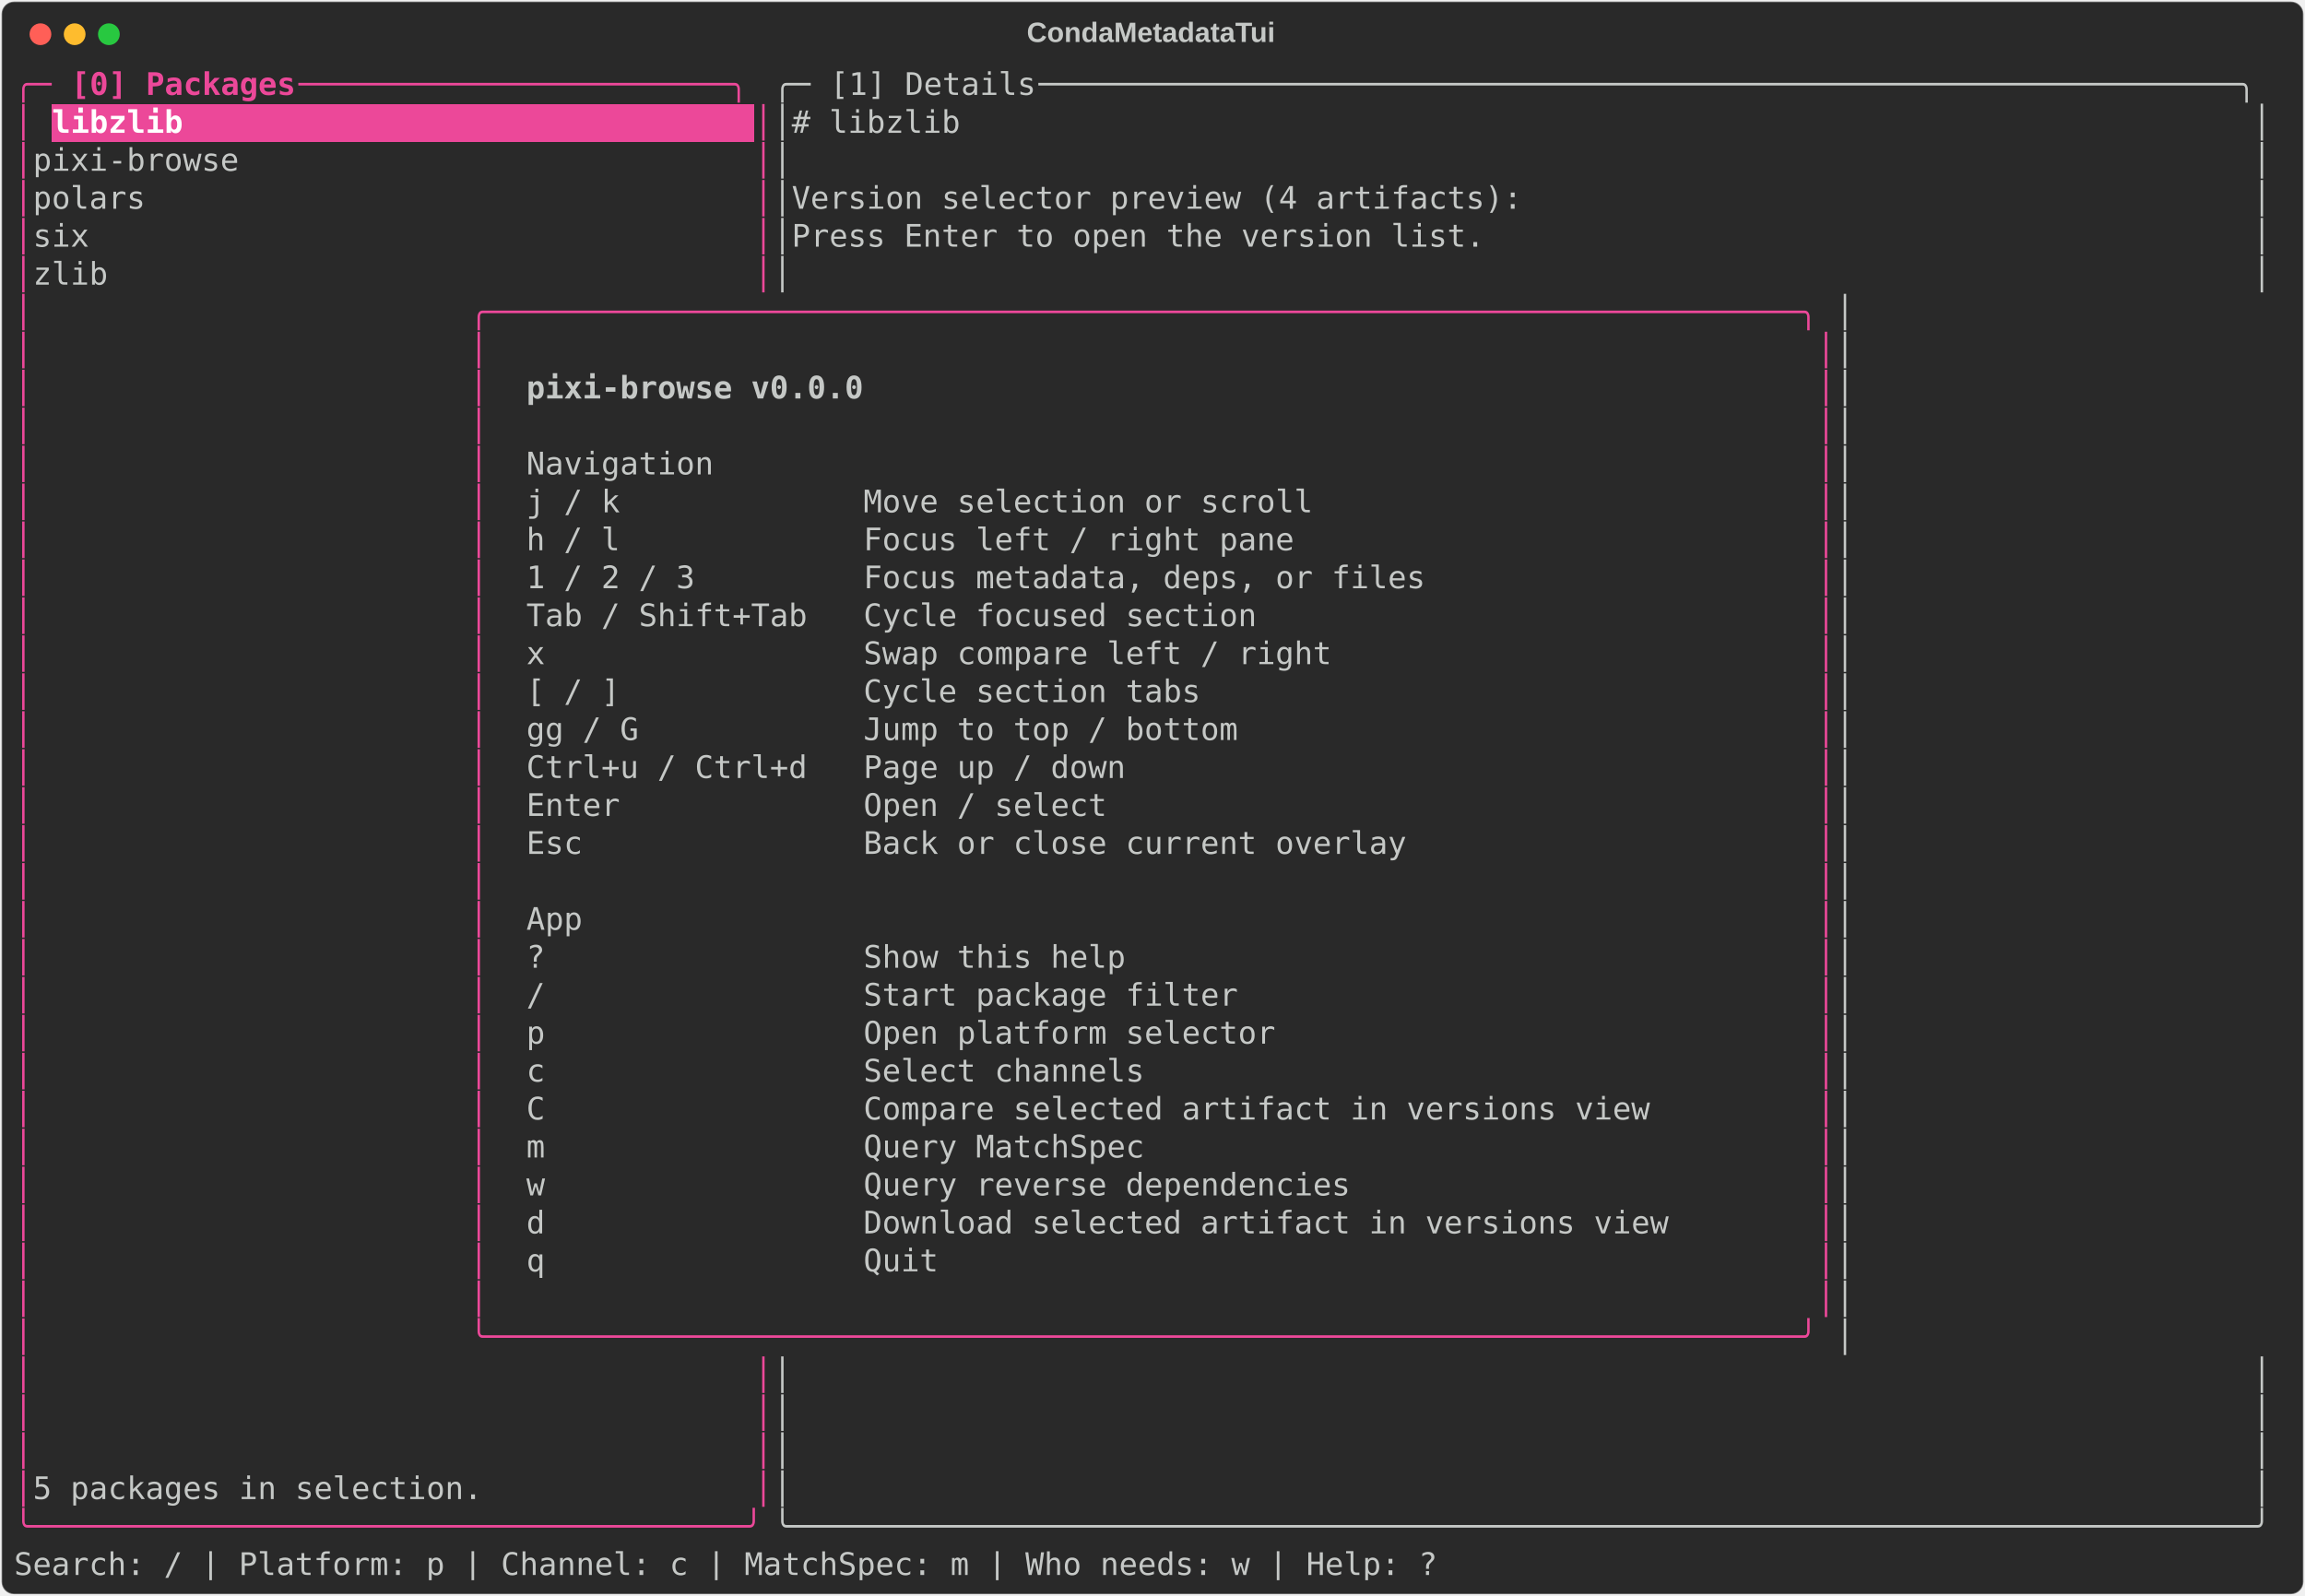
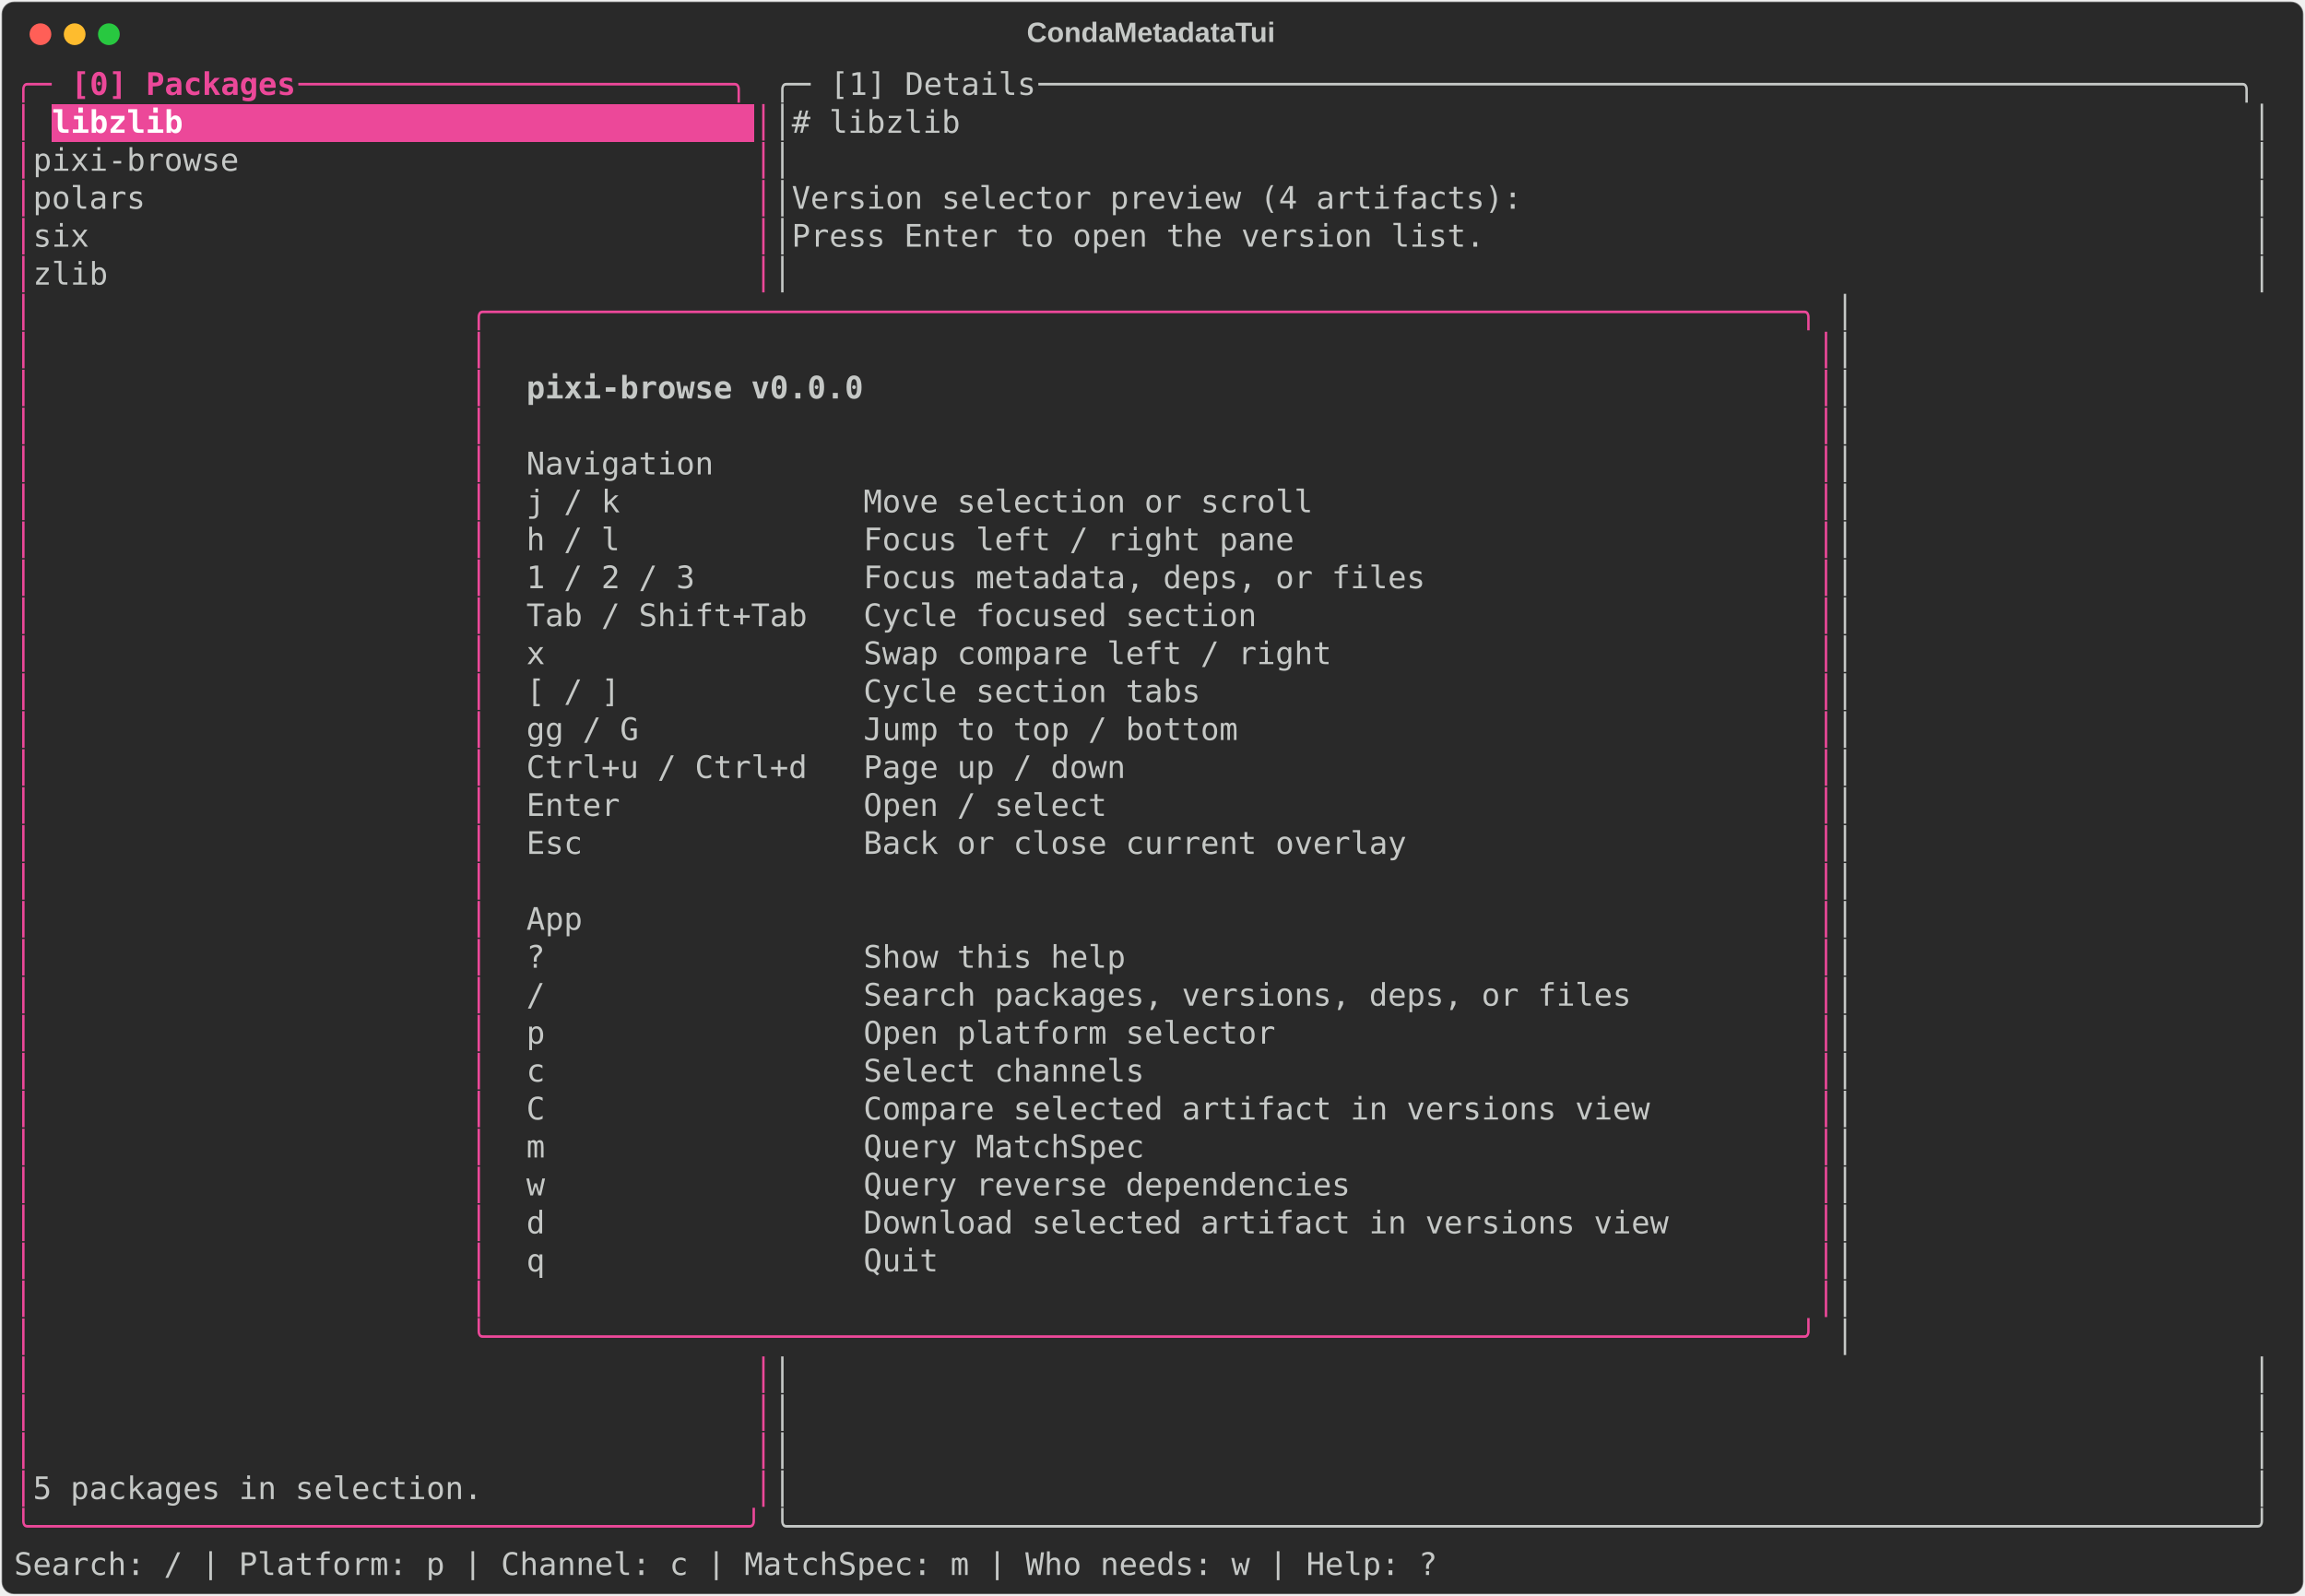
<svg xmlns="http://www.w3.org/2000/svg" class="rich-terminal" viewBox="0 0 1482 1026.0">
  <style>

    @font-face {
        font-family: "Fira Code";
        src: local("FiraCode-Regular"),
                url("https://cdnjs.cloudflare.com/ajax/libs/firacode/6.2.0/woff2/FiraCode-Regular.woff2") format("woff2"),
                url("https://cdnjs.cloudflare.com/ajax/libs/firacode/6.2.0/woff/FiraCode-Regular.woff") format("woff");
        font-style: normal;
        font-weight: 400;
    }
    @font-face {
        font-family: "Fira Code";
        src: local("FiraCode-Bold"),
                url("https://cdnjs.cloudflare.com/ajax/libs/firacode/6.2.0/woff2/FiraCode-Bold.woff2") format("woff2"),
                url("https://cdnjs.cloudflare.com/ajax/libs/firacode/6.2.0/woff/FiraCode-Bold.woff") format("woff");
        font-style: bold;
        font-weight: 700;
    }

    .terminal-matrix {
        font-family: Fira Code, monospace;
        font-size: 20px;
        line-height: 24.4px;
        font-variant-east-asian: full-width;
    }

    .terminal-title {
        font-size: 18px;
        font-weight: bold;
        font-family: arial;
    }

    .terminal-r1 { fill: #ec4899 }
.terminal-r2 { fill: #ec4899;font-weight: bold }
.terminal-r3 { fill: #c5c8c6 }
.terminal-r4 { fill: #ffffff;font-weight: bold }
.terminal-r5 { fill: #c5c8c6;font-weight: bold }
    </style>
  <defs>
    <clipPath id="terminal-clip-terminal">
      <rect x="0" y="0" width="1463.0" height="975.0" />
    </clipPath>
    <clipPath id="terminal-line-0">
      <rect x="0" y="1.5" width="1464" height="24.65" />
    </clipPath>
    <clipPath id="terminal-line-1">
      <rect x="0" y="25.9" width="1464" height="24.65" />
    </clipPath>
    <clipPath id="terminal-line-2">
      <rect x="0" y="50.3" width="1464" height="24.65" />
    </clipPath>
    <clipPath id="terminal-line-3">
      <rect x="0" y="74.7" width="1464" height="24.65" />
    </clipPath>
    <clipPath id="terminal-line-4">
      <rect x="0" y="99.1" width="1464" height="24.65" />
    </clipPath>
    <clipPath id="terminal-line-5">
      <rect x="0" y="123.5" width="1464" height="24.65" />
    </clipPath>
    <clipPath id="terminal-line-6">
      <rect x="0" y="147.9" width="1464" height="24.65" />
    </clipPath>
    <clipPath id="terminal-line-7">
      <rect x="0" y="172.3" width="1464" height="24.65" />
    </clipPath>
    <clipPath id="terminal-line-8">
      <rect x="0" y="196.7" width="1464" height="24.65" />
    </clipPath>
    <clipPath id="terminal-line-9">
      <rect x="0" y="221.1" width="1464" height="24.65" />
    </clipPath>
    <clipPath id="terminal-line-10">
      <rect x="0" y="245.5" width="1464" height="24.65" />
    </clipPath>
    <clipPath id="terminal-line-11">
      <rect x="0" y="269.9" width="1464" height="24.65" />
    </clipPath>
    <clipPath id="terminal-line-12">
      <rect x="0" y="294.3" width="1464" height="24.65" />
    </clipPath>
    <clipPath id="terminal-line-13">
      <rect x="0" y="318.7" width="1464" height="24.65" />
    </clipPath>
    <clipPath id="terminal-line-14">
      <rect x="0" y="343.1" width="1464" height="24.65" />
    </clipPath>
    <clipPath id="terminal-line-15">
      <rect x="0" y="367.5" width="1464" height="24.65" />
    </clipPath>
    <clipPath id="terminal-line-16">
      <rect x="0" y="391.9" width="1464" height="24.65" />
    </clipPath>
    <clipPath id="terminal-line-17">
      <rect x="0" y="416.3" width="1464" height="24.65" />
    </clipPath>
    <clipPath id="terminal-line-18">
      <rect x="0" y="440.7" width="1464" height="24.65" />
    </clipPath>
    <clipPath id="terminal-line-19">
      <rect x="0" y="465.1" width="1464" height="24.65" />
    </clipPath>
    <clipPath id="terminal-line-20">
      <rect x="0" y="489.5" width="1464" height="24.65" />
    </clipPath>
    <clipPath id="terminal-line-21">
      <rect x="0" y="513.9" width="1464" height="24.65" />
    </clipPath>
    <clipPath id="terminal-line-22">
      <rect x="0" y="538.3" width="1464" height="24.65" />
    </clipPath>
    <clipPath id="terminal-line-23">
      <rect x="0" y="562.7" width="1464" height="24.65" />
    </clipPath>
    <clipPath id="terminal-line-24">
      <rect x="0" y="587.1" width="1464" height="24.65" />
    </clipPath>
    <clipPath id="terminal-line-25">
      <rect x="0" y="611.5" width="1464" height="24.65" />
    </clipPath>
    <clipPath id="terminal-line-26">
      <rect x="0" y="635.9" width="1464" height="24.65" />
    </clipPath>
    <clipPath id="terminal-line-27">
      <rect x="0" y="660.3" width="1464" height="24.65" />
    </clipPath>
    <clipPath id="terminal-line-28">
      <rect x="0" y="684.7" width="1464" height="24.65" />
    </clipPath>
    <clipPath id="terminal-line-29">
      <rect x="0" y="709.1" width="1464" height="24.65" />
    </clipPath>
    <clipPath id="terminal-line-30">
      <rect x="0" y="733.5" width="1464" height="24.65" />
    </clipPath>
    <clipPath id="terminal-line-31">
      <rect x="0" y="757.9" width="1464" height="24.65" />
    </clipPath>
    <clipPath id="terminal-line-32">
      <rect x="0" y="782.3" width="1464" height="24.65" />
    </clipPath>
    <clipPath id="terminal-line-33">
      <rect x="0" y="806.7" width="1464" height="24.65" />
    </clipPath>
    <clipPath id="terminal-line-34">
      <rect x="0" y="831.1" width="1464" height="24.65" />
    </clipPath>
    <clipPath id="terminal-line-35">
      <rect x="0" y="855.5" width="1464" height="24.65" />
    </clipPath>
    <clipPath id="terminal-line-36">
      <rect x="0" y="879.9" width="1464" height="24.65" />
    </clipPath>
    <clipPath id="terminal-line-37">
      <rect x="0" y="904.3" width="1464" height="24.65" />
    </clipPath>
    <clipPath id="terminal-line-38">
      <rect x="0" y="928.7" width="1464" height="24.65" />
    </clipPath>
  </defs>
  <rect fill="#292929" stroke="rgba(255,255,255,0.35)" stroke-width="1" x="1" y="1" width="1480" height="1024" rx="8" />
  <text class="terminal-title" fill="#c5c8c6" text-anchor="middle" x="740" y="27">CondaMetadataTui</text>
  <g transform="translate(26,22)">
    <circle cx="0" cy="0" r="7" fill="#ff5f57" />
    <circle cx="22" cy="0" r="7" fill="#febc2e" />
    <circle cx="44" cy="0" r="7" fill="#28c840" />
  </g>
  <g transform="translate(9, 41)" clip-path="url(#terminal-clip-terminal)">
    <rect fill="#ec4899" x="24.4" y="25.9" width="451.4" height="24.65" shape-rendering="crispEdges" />
    <g class="terminal-matrix">
      <text class="terminal-r1" x="0" y="20" textLength="36.6" clip-path="url(#terminal-line-0)">╭─ </text>
      <text class="terminal-r2" x="36.6" y="20" textLength="146.4" clip-path="url(#terminal-line-0)">[0] Packages</text>
      <text class="terminal-r1" x="183" y="20" textLength="305" clip-path="url(#terminal-line-0)"> ───────────────────────╮</text>
      <text class="terminal-r3" x="488" y="20" textLength="36.6" clip-path="url(#terminal-line-0)">╭─ </text>
      <text class="terminal-r3" x="524.6" y="20" textLength="134.2" clip-path="url(#terminal-line-0)">[1] Details</text>
      <text class="terminal-r3" x="658.8" y="20" textLength="805.2" clip-path="url(#terminal-line-0)"> ────────────────────────────────────────────────────────────────╮</text>
      <text class="terminal-r3" x="1464" y="20" textLength="12.2" clip-path="url(#terminal-line-0)">
</text>
      <text class="terminal-r1" x="0" y="44.4" textLength="12.2" clip-path="url(#terminal-line-1)">│</text>
      <text class="terminal-r4" x="24.4" y="44.4" textLength="451.4" clip-path="url(#terminal-line-1)">libzlib                              </text>
      <text class="terminal-r1" x="475.8" y="44.4" textLength="12.2" clip-path="url(#terminal-line-1)">│</text>
      <text class="terminal-r3" x="488" y="44.4" textLength="976" clip-path="url(#terminal-line-1)">│# libzlib                                                                     │</text>
      <text class="terminal-r3" x="1464" y="44.4" textLength="12.2" clip-path="url(#terminal-line-1)">
</text>
      <text class="terminal-r1" x="0" y="68.8" textLength="12.2" clip-path="url(#terminal-line-2)">│</text>
      <text class="terminal-r3" x="12.2" y="68.8" textLength="463.6" clip-path="url(#terminal-line-2)"> pixi-browse                          </text>
      <text class="terminal-r1" x="475.8" y="68.8" textLength="12.2" clip-path="url(#terminal-line-2)">│</text>
      <text class="terminal-r3" x="488" y="68.8" textLength="976" clip-path="url(#terminal-line-2)">│                                                                              │</text>
      <text class="terminal-r3" x="1464" y="68.8" textLength="12.2" clip-path="url(#terminal-line-2)">
</text>
      <text class="terminal-r1" x="0" y="93.2" textLength="12.2" clip-path="url(#terminal-line-3)">│</text>
      <text class="terminal-r3" x="12.2" y="93.2" textLength="463.6" clip-path="url(#terminal-line-3)"> polars                               </text>
      <text class="terminal-r1" x="475.8" y="93.2" textLength="12.2" clip-path="url(#terminal-line-3)">│</text>
      <text class="terminal-r3" x="488" y="93.2" textLength="976" clip-path="url(#terminal-line-3)">│Version selector preview (4 artifacts):                                       │</text>
      <text class="terminal-r3" x="1464" y="93.2" textLength="12.2" clip-path="url(#terminal-line-3)">
</text>
      <text class="terminal-r1" x="0" y="117.6" textLength="12.2" clip-path="url(#terminal-line-4)">│</text>
      <text class="terminal-r3" x="12.2" y="117.6" textLength="463.6" clip-path="url(#terminal-line-4)"> six                                  </text>
      <text class="terminal-r1" x="475.8" y="117.6" textLength="12.2" clip-path="url(#terminal-line-4)">│</text>
      <text class="terminal-r3" x="488" y="117.6" textLength="976" clip-path="url(#terminal-line-4)">│Press Enter to open the version list.                                         │</text>
      <text class="terminal-r3" x="1464" y="117.6" textLength="12.2" clip-path="url(#terminal-line-4)">
</text>
      <text class="terminal-r1" x="0" y="142" textLength="12.2" clip-path="url(#terminal-line-5)">│</text>
      <text class="terminal-r3" x="12.2" y="142" textLength="463.6" clip-path="url(#terminal-line-5)"> zlib                                 </text>
      <text class="terminal-r1" x="475.8" y="142" textLength="12.2" clip-path="url(#terminal-line-5)">│</text>
      <text class="terminal-r3" x="488" y="142" textLength="976" clip-path="url(#terminal-line-5)">│                                                                              │</text>
      <text class="terminal-r3" x="1464" y="142" textLength="12.2" clip-path="url(#terminal-line-5)">
</text>
      <text class="terminal-r1" x="0" y="166.4" textLength="12.2" clip-path="url(#terminal-line-6)">│</text>
      <text class="terminal-r1" x="292.8" y="166.4" textLength="878.4" clip-path="url(#terminal-line-6)">╭──────────────────────────────────────────────────────────────────────╮</text>
      <text class="terminal-r3" x="1171.2" y="166.4" textLength="292.8" clip-path="url(#terminal-line-6)">                       │</text>
      <text class="terminal-r3" x="1464" y="166.4" textLength="12.2" clip-path="url(#terminal-line-6)">
</text>
      <text class="terminal-r1" x="0" y="190.8" textLength="12.2" clip-path="url(#terminal-line-7)">│</text>
      <text class="terminal-r1" x="292.8" y="190.8" textLength="12.2" clip-path="url(#terminal-line-7)">│</text>
      <text class="terminal-r1" x="1159" y="190.8" textLength="12.2" clip-path="url(#terminal-line-7)">│</text>
      <text class="terminal-r3" x="1171.2" y="190.8" textLength="292.8" clip-path="url(#terminal-line-7)">                       │</text>
      <text class="terminal-r3" x="1464" y="190.8" textLength="12.2" clip-path="url(#terminal-line-7)">
</text>
      <text class="terminal-r1" x="0" y="215.2" textLength="12.2" clip-path="url(#terminal-line-8)">│</text>
      <text class="terminal-r1" x="292.8" y="215.2" textLength="12.2" clip-path="url(#terminal-line-8)">│</text>
      <text class="terminal-r5" x="329.4" y="215.2" textLength="219.6" clip-path="url(#terminal-line-8)">pixi-browse v0.0.0</text>
      <text class="terminal-r1" x="1159" y="215.2" textLength="12.2" clip-path="url(#terminal-line-8)">│</text>
      <text class="terminal-r3" x="1171.2" y="215.2" textLength="292.8" clip-path="url(#terminal-line-8)">                       │</text>
      <text class="terminal-r3" x="1464" y="215.2" textLength="12.2" clip-path="url(#terminal-line-8)">
</text>
      <text class="terminal-r1" x="0" y="239.6" textLength="12.2" clip-path="url(#terminal-line-9)">│</text>
      <text class="terminal-r1" x="292.8" y="239.6" textLength="12.2" clip-path="url(#terminal-line-9)">│</text>
      <text class="terminal-r1" x="1159" y="239.6" textLength="12.2" clip-path="url(#terminal-line-9)">│</text>
      <text class="terminal-r3" x="1171.2" y="239.6" textLength="292.8" clip-path="url(#terminal-line-9)">                       │</text>
      <text class="terminal-r3" x="1464" y="239.6" textLength="12.2" clip-path="url(#terminal-line-9)">
</text>
      <text class="terminal-r1" x="0" y="264" textLength="12.2" clip-path="url(#terminal-line-10)">│</text>
      <text class="terminal-r1" x="292.8" y="264" textLength="12.2" clip-path="url(#terminal-line-10)">│</text>
      <text class="terminal-r3" x="329.4" y="264" textLength="122" clip-path="url(#terminal-line-10)">Navigation</text>
      <text class="terminal-r1" x="1159" y="264" textLength="12.2" clip-path="url(#terminal-line-10)">│</text>
      <text class="terminal-r3" x="1171.2" y="264" textLength="292.8" clip-path="url(#terminal-line-10)">                       │</text>
      <text class="terminal-r3" x="1464" y="264" textLength="12.2" clip-path="url(#terminal-line-10)">
</text>
      <text class="terminal-r1" x="0" y="288.4" textLength="12.2" clip-path="url(#terminal-line-11)">│</text>
      <text class="terminal-r1" x="292.8" y="288.4" textLength="12.2" clip-path="url(#terminal-line-11)">│</text>
      <text class="terminal-r3" x="329.4" y="288.4" textLength="536.8" clip-path="url(#terminal-line-11)">  j / k             Move selection or scroll</text>
      <text class="terminal-r1" x="1159" y="288.4" textLength="12.2" clip-path="url(#terminal-line-11)">│</text>
      <text class="terminal-r3" x="1171.2" y="288.4" textLength="292.8" clip-path="url(#terminal-line-11)">                       │</text>
      <text class="terminal-r3" x="1464" y="288.4" textLength="12.2" clip-path="url(#terminal-line-11)">
</text>
      <text class="terminal-r1" x="0" y="312.8" textLength="12.2" clip-path="url(#terminal-line-12)">│</text>
      <text class="terminal-r1" x="292.8" y="312.8" textLength="12.2" clip-path="url(#terminal-line-12)">│</text>
      <text class="terminal-r3" x="329.4" y="312.8" textLength="524.6" clip-path="url(#terminal-line-12)">  h / l             Focus left / right pane</text>
      <text class="terminal-r1" x="1159" y="312.8" textLength="12.2" clip-path="url(#terminal-line-12)">│</text>
      <text class="terminal-r3" x="1171.2" y="312.8" textLength="292.8" clip-path="url(#terminal-line-12)">                       │</text>
      <text class="terminal-r3" x="1464" y="312.8" textLength="12.2" clip-path="url(#terminal-line-12)">
</text>
      <text class="terminal-r1" x="0" y="337.2" textLength="12.2" clip-path="url(#terminal-line-13)">│</text>
      <text class="terminal-r1" x="292.8" y="337.2" textLength="12.2" clip-path="url(#terminal-line-13)">│</text>
      <text class="terminal-r3" x="329.4" y="337.2" textLength="610" clip-path="url(#terminal-line-13)">  1 / 2 / 3         Focus metadata, deps, or files</text>
      <text class="terminal-r1" x="1159" y="337.2" textLength="12.2" clip-path="url(#terminal-line-13)">│</text>
      <text class="terminal-r3" x="1171.2" y="337.2" textLength="292.8" clip-path="url(#terminal-line-13)">                       │</text>
      <text class="terminal-r3" x="1464" y="337.2" textLength="12.2" clip-path="url(#terminal-line-13)">
</text>
      <text class="terminal-r1" x="0" y="361.6" textLength="12.2" clip-path="url(#terminal-line-14)">│</text>
      <text class="terminal-r1" x="292.8" y="361.6" textLength="12.2" clip-path="url(#terminal-line-14)">│</text>
      <text class="terminal-r3" x="329.4" y="361.6" textLength="500.2" clip-path="url(#terminal-line-14)">  Tab / Shift+Tab   Cycle focused section</text>
      <text class="terminal-r1" x="1159" y="361.6" textLength="12.2" clip-path="url(#terminal-line-14)">│</text>
      <text class="terminal-r3" x="1171.2" y="361.6" textLength="292.8" clip-path="url(#terminal-line-14)">                       │</text>
      <text class="terminal-r3" x="1464" y="361.6" textLength="12.2" clip-path="url(#terminal-line-14)">
</text>
      <text class="terminal-r1" x="0" y="386" textLength="12.2" clip-path="url(#terminal-line-15)">│</text>
      <text class="terminal-r1" x="292.8" y="386" textLength="12.2" clip-path="url(#terminal-line-15)">│</text>
      <text class="terminal-r3" x="329.4" y="386" textLength="549" clip-path="url(#terminal-line-15)">  x                 Swap compare left / right</text>
      <text class="terminal-r1" x="1159" y="386" textLength="12.2" clip-path="url(#terminal-line-15)">│</text>
      <text class="terminal-r3" x="1171.2" y="386" textLength="292.8" clip-path="url(#terminal-line-15)">                       │</text>
      <text class="terminal-r3" x="1464" y="386" textLength="12.2" clip-path="url(#terminal-line-15)">
</text>
      <text class="terminal-r1" x="0" y="410.4" textLength="12.2" clip-path="url(#terminal-line-16)">│</text>
      <text class="terminal-r1" x="292.8" y="410.4" textLength="12.2" clip-path="url(#terminal-line-16)">│</text>
      <text class="terminal-r3" x="329.4" y="410.4" textLength="463.6" clip-path="url(#terminal-line-16)">  [ / ]             Cycle section tabs</text>
      <text class="terminal-r1" x="1159" y="410.4" textLength="12.2" clip-path="url(#terminal-line-16)">│</text>
      <text class="terminal-r3" x="1171.2" y="410.4" textLength="292.8" clip-path="url(#terminal-line-16)">                       │</text>
      <text class="terminal-r3" x="1464" y="410.4" textLength="12.2" clip-path="url(#terminal-line-16)">
</text>
      <text class="terminal-r1" x="0" y="434.8" textLength="12.2" clip-path="url(#terminal-line-17)">│</text>
      <text class="terminal-r1" x="292.8" y="434.8" textLength="12.2" clip-path="url(#terminal-line-17)">│</text>
      <text class="terminal-r3" x="329.4" y="434.8" textLength="488" clip-path="url(#terminal-line-17)">  gg / G            Jump to top / bottom</text>
      <text class="terminal-r1" x="1159" y="434.8" textLength="12.2" clip-path="url(#terminal-line-17)">│</text>
      <text class="terminal-r3" x="1171.2" y="434.8" textLength="292.8" clip-path="url(#terminal-line-17)">                       │</text>
      <text class="terminal-r3" x="1464" y="434.8" textLength="12.2" clip-path="url(#terminal-line-17)">
</text>
      <text class="terminal-r1" x="0" y="459.2" textLength="12.2" clip-path="url(#terminal-line-18)">│</text>
      <text class="terminal-r1" x="292.8" y="459.2" textLength="12.2" clip-path="url(#terminal-line-18)">│</text>
      <text class="terminal-r3" x="329.4" y="459.2" textLength="414.8" clip-path="url(#terminal-line-18)">  Ctrl+u / Ctrl+d   Page up / down</text>
      <text class="terminal-r1" x="1159" y="459.2" textLength="12.2" clip-path="url(#terminal-line-18)">│</text>
      <text class="terminal-r3" x="1171.2" y="459.2" textLength="292.8" clip-path="url(#terminal-line-18)">                       │</text>
      <text class="terminal-r3" x="1464" y="459.2" textLength="12.2" clip-path="url(#terminal-line-18)">
</text>
      <text class="terminal-r1" x="0" y="483.6" textLength="12.2" clip-path="url(#terminal-line-19)">│</text>
      <text class="terminal-r1" x="292.8" y="483.6" textLength="12.2" clip-path="url(#terminal-line-19)">│</text>
      <text class="terminal-r3" x="329.4" y="483.6" textLength="402.6" clip-path="url(#terminal-line-19)">  Enter             Open / select</text>
      <text class="terminal-r1" x="1159" y="483.6" textLength="12.2" clip-path="url(#terminal-line-19)">│</text>
      <text class="terminal-r3" x="1171.2" y="483.6" textLength="292.8" clip-path="url(#terminal-line-19)">                       │</text>
      <text class="terminal-r3" x="1464" y="483.6" textLength="12.2" clip-path="url(#terminal-line-19)">
</text>
      <text class="terminal-r1" x="0" y="508" textLength="12.2" clip-path="url(#terminal-line-20)">│</text>
      <text class="terminal-r1" x="292.8" y="508" textLength="12.2" clip-path="url(#terminal-line-20)">│</text>
      <text class="terminal-r3" x="329.4" y="508" textLength="597.8" clip-path="url(#terminal-line-20)">  Esc               Back or close current overlay</text>
      <text class="terminal-r1" x="1159" y="508" textLength="12.2" clip-path="url(#terminal-line-20)">│</text>
      <text class="terminal-r3" x="1171.2" y="508" textLength="292.8" clip-path="url(#terminal-line-20)">                       │</text>
      <text class="terminal-r3" x="1464" y="508" textLength="12.2" clip-path="url(#terminal-line-20)">
</text>
      <text class="terminal-r1" x="0" y="532.4" textLength="12.2" clip-path="url(#terminal-line-21)">│</text>
      <text class="terminal-r1" x="292.8" y="532.4" textLength="12.2" clip-path="url(#terminal-line-21)">│</text>
      <text class="terminal-r1" x="1159" y="532.4" textLength="12.2" clip-path="url(#terminal-line-21)">│</text>
      <text class="terminal-r3" x="1171.2" y="532.4" textLength="292.8" clip-path="url(#terminal-line-21)">                       │</text>
      <text class="terminal-r3" x="1464" y="532.4" textLength="12.2" clip-path="url(#terminal-line-21)">
</text>
      <text class="terminal-r1" x="0" y="556.8" textLength="12.2" clip-path="url(#terminal-line-22)">│</text>
      <text class="terminal-r1" x="292.8" y="556.8" textLength="12.2" clip-path="url(#terminal-line-22)">│</text>
      <text class="terminal-r3" x="329.4" y="556.8" textLength="36.6" clip-path="url(#terminal-line-22)">App</text>
      <text class="terminal-r1" x="1159" y="556.8" textLength="12.2" clip-path="url(#terminal-line-22)">│</text>
      <text class="terminal-r3" x="1171.2" y="556.8" textLength="292.8" clip-path="url(#terminal-line-22)">                       │</text>
      <text class="terminal-r3" x="1464" y="556.8" textLength="12.2" clip-path="url(#terminal-line-22)">
</text>
      <text class="terminal-r1" x="0" y="581.2" textLength="12.2" clip-path="url(#terminal-line-23)">│</text>
      <text class="terminal-r1" x="292.8" y="581.2" textLength="12.2" clip-path="url(#terminal-line-23)">│</text>
      <text class="terminal-r3" x="329.4" y="581.2" textLength="414.8" clip-path="url(#terminal-line-23)">  ?                 Show this help</text>
      <text class="terminal-r1" x="1159" y="581.2" textLength="12.2" clip-path="url(#terminal-line-23)">│</text>
      <text class="terminal-r3" x="1171.2" y="581.2" textLength="292.8" clip-path="url(#terminal-line-23)">                       │</text>
      <text class="terminal-r3" x="1464" y="581.2" textLength="12.2" clip-path="url(#terminal-line-23)">
</text>
      <text class="terminal-r1" x="0" y="605.6" textLength="12.2" clip-path="url(#terminal-line-24)">│</text>
      <text class="terminal-r1" x="292.8" y="605.6" textLength="12.2" clip-path="url(#terminal-line-24)">│</text>
-       <text class="terminal-r3" x="329.4" y="605.6" textLength="488" clip-path="url(#terminal-line-24)">  /                 Start package filter</text>
+       <text class="terminal-r3" x="329.4" y="605.6" textLength="744.2" clip-path="url(#terminal-line-24)">  /                 Search packages, versions, deps, or files</text>
      <text class="terminal-r1" x="1159" y="605.6" textLength="12.2" clip-path="url(#terminal-line-24)">│</text>
      <text class="terminal-r3" x="1171.2" y="605.6" textLength="292.8" clip-path="url(#terminal-line-24)">                       │</text>
      <text class="terminal-r3" x="1464" y="605.6" textLength="12.2" clip-path="url(#terminal-line-24)">
</text>
      <text class="terminal-r1" x="0" y="630" textLength="12.2" clip-path="url(#terminal-line-25)">│</text>
      <text class="terminal-r1" x="292.8" y="630" textLength="12.2" clip-path="url(#terminal-line-25)">│</text>
      <text class="terminal-r3" x="329.4" y="630" textLength="512.4" clip-path="url(#terminal-line-25)">  p                 Open platform selector</text>
      <text class="terminal-r1" x="1159" y="630" textLength="12.2" clip-path="url(#terminal-line-25)">│</text>
      <text class="terminal-r3" x="1171.2" y="630" textLength="292.8" clip-path="url(#terminal-line-25)">                       │</text>
      <text class="terminal-r3" x="1464" y="630" textLength="12.2" clip-path="url(#terminal-line-25)">
</text>
      <text class="terminal-r1" x="0" y="654.4" textLength="12.2" clip-path="url(#terminal-line-26)">│</text>
      <text class="terminal-r1" x="292.8" y="654.4" textLength="12.2" clip-path="url(#terminal-line-26)">│</text>
      <text class="terminal-r3" x="329.4" y="654.4" textLength="427" clip-path="url(#terminal-line-26)">  c                 Select channels</text>
      <text class="terminal-r1" x="1159" y="654.4" textLength="12.2" clip-path="url(#terminal-line-26)">│</text>
      <text class="terminal-r3" x="1171.2" y="654.4" textLength="292.8" clip-path="url(#terminal-line-26)">                       │</text>
      <text class="terminal-r3" x="1464" y="654.4" textLength="12.2" clip-path="url(#terminal-line-26)">
</text>
      <text class="terminal-r1" x="0" y="678.8" textLength="12.2" clip-path="url(#terminal-line-27)">│</text>
      <text class="terminal-r1" x="292.8" y="678.8" textLength="12.2" clip-path="url(#terminal-line-27)">│</text>
      <text class="terminal-r3" x="329.4" y="678.8" textLength="756.4" clip-path="url(#terminal-line-27)">  C                 Compare selected artifact in versions view</text>
      <text class="terminal-r1" x="1159" y="678.8" textLength="12.2" clip-path="url(#terminal-line-27)">│</text>
      <text class="terminal-r3" x="1171.2" y="678.8" textLength="292.8" clip-path="url(#terminal-line-27)">                       │</text>
      <text class="terminal-r3" x="1464" y="678.8" textLength="12.2" clip-path="url(#terminal-line-27)">
</text>
      <text class="terminal-r1" x="0" y="703.2" textLength="12.2" clip-path="url(#terminal-line-28)">│</text>
      <text class="terminal-r1" x="292.8" y="703.2" textLength="12.2" clip-path="url(#terminal-line-28)">│</text>
      <text class="terminal-r3" x="329.4" y="703.2" textLength="427" clip-path="url(#terminal-line-28)">  m                 Query MatchSpec</text>
      <text class="terminal-r1" x="1159" y="703.2" textLength="12.2" clip-path="url(#terminal-line-28)">│</text>
      <text class="terminal-r3" x="1171.2" y="703.2" textLength="292.8" clip-path="url(#terminal-line-28)">                       │</text>
      <text class="terminal-r3" x="1464" y="703.2" textLength="12.2" clip-path="url(#terminal-line-28)">
</text>
      <text class="terminal-r1" x="0" y="727.6" textLength="12.2" clip-path="url(#terminal-line-29)">│</text>
      <text class="terminal-r1" x="292.8" y="727.6" textLength="12.2" clip-path="url(#terminal-line-29)">│</text>
      <text class="terminal-r3" x="329.4" y="727.6" textLength="561.2" clip-path="url(#terminal-line-29)">  w                 Query reverse dependencies</text>
      <text class="terminal-r1" x="1159" y="727.6" textLength="12.2" clip-path="url(#terminal-line-29)">│</text>
      <text class="terminal-r3" x="1171.2" y="727.6" textLength="292.8" clip-path="url(#terminal-line-29)">                       │</text>
      <text class="terminal-r3" x="1464" y="727.6" textLength="12.2" clip-path="url(#terminal-line-29)">
</text>
      <text class="terminal-r1" x="0" y="752" textLength="12.2" clip-path="url(#terminal-line-30)">│</text>
      <text class="terminal-r1" x="292.8" y="752" textLength="12.2" clip-path="url(#terminal-line-30)">│</text>
      <text class="terminal-r3" x="329.4" y="752" textLength="768.6" clip-path="url(#terminal-line-30)">  d                 Download selected artifact in versions view</text>
      <text class="terminal-r1" x="1159" y="752" textLength="12.2" clip-path="url(#terminal-line-30)">│</text>
      <text class="terminal-r3" x="1171.2" y="752" textLength="292.8" clip-path="url(#terminal-line-30)">                       │</text>
      <text class="terminal-r3" x="1464" y="752" textLength="12.2" clip-path="url(#terminal-line-30)">
</text>
      <text class="terminal-r1" x="0" y="776.4" textLength="12.2" clip-path="url(#terminal-line-31)">│</text>
      <text class="terminal-r1" x="292.8" y="776.4" textLength="12.2" clip-path="url(#terminal-line-31)">│</text>
      <text class="terminal-r3" x="329.4" y="776.4" textLength="292.8" clip-path="url(#terminal-line-31)">  q                 Quit</text>
      <text class="terminal-r1" x="1159" y="776.4" textLength="12.2" clip-path="url(#terminal-line-31)">│</text>
      <text class="terminal-r3" x="1171.2" y="776.4" textLength="292.8" clip-path="url(#terminal-line-31)">                       │</text>
      <text class="terminal-r3" x="1464" y="776.4" textLength="12.2" clip-path="url(#terminal-line-31)">
</text>
      <text class="terminal-r1" x="0" y="800.8" textLength="12.2" clip-path="url(#terminal-line-32)">│</text>
      <text class="terminal-r1" x="292.8" y="800.8" textLength="12.2" clip-path="url(#terminal-line-32)">│</text>
      <text class="terminal-r1" x="1159" y="800.8" textLength="12.2" clip-path="url(#terminal-line-32)">│</text>
      <text class="terminal-r3" x="1171.2" y="800.8" textLength="292.8" clip-path="url(#terminal-line-32)">                       │</text>
      <text class="terminal-r3" x="1464" y="800.8" textLength="12.2" clip-path="url(#terminal-line-32)">
</text>
      <text class="terminal-r1" x="0" y="825.2" textLength="12.2" clip-path="url(#terminal-line-33)">│</text>
      <text class="terminal-r1" x="292.8" y="825.2" textLength="878.4" clip-path="url(#terminal-line-33)">╰──────────────────────────────────────────────────────────────────────╯</text>
      <text class="terminal-r3" x="1171.2" y="825.2" textLength="292.8" clip-path="url(#terminal-line-33)">                       │</text>
      <text class="terminal-r3" x="1464" y="825.2" textLength="12.2" clip-path="url(#terminal-line-33)">
</text>
      <text class="terminal-r1" x="0" y="849.6" textLength="12.2" clip-path="url(#terminal-line-34)">│</text>
      <text class="terminal-r1" x="475.8" y="849.6" textLength="12.2" clip-path="url(#terminal-line-34)">│</text>
      <text class="terminal-r3" x="488" y="849.6" textLength="976" clip-path="url(#terminal-line-34)">│                                                                              │</text>
      <text class="terminal-r3" x="1464" y="849.6" textLength="12.2" clip-path="url(#terminal-line-34)">
</text>
      <text class="terminal-r1" x="0" y="874" textLength="12.2" clip-path="url(#terminal-line-35)">│</text>
      <text class="terminal-r1" x="475.8" y="874" textLength="12.2" clip-path="url(#terminal-line-35)">│</text>
      <text class="terminal-r3" x="488" y="874" textLength="976" clip-path="url(#terminal-line-35)">│                                                                              │</text>
      <text class="terminal-r3" x="1464" y="874" textLength="12.2" clip-path="url(#terminal-line-35)">
</text>
      <text class="terminal-r1" x="0" y="898.4" textLength="12.2" clip-path="url(#terminal-line-36)">│</text>
      <text class="terminal-r1" x="475.8" y="898.4" textLength="12.2" clip-path="url(#terminal-line-36)">│</text>
      <text class="terminal-r3" x="488" y="898.4" textLength="976" clip-path="url(#terminal-line-36)">│                                                                              │</text>
      <text class="terminal-r3" x="1464" y="898.4" textLength="12.2" clip-path="url(#terminal-line-36)">
</text>
      <text class="terminal-r1" x="0" y="922.8" textLength="12.2" clip-path="url(#terminal-line-37)">│</text>
      <text class="terminal-r3" x="12.2" y="922.8" textLength="463.6" clip-path="url(#terminal-line-37)">5 packages in selection.              </text>
      <text class="terminal-r1" x="475.8" y="922.8" textLength="12.2" clip-path="url(#terminal-line-37)">│</text>
      <text class="terminal-r3" x="488" y="922.8" textLength="976" clip-path="url(#terminal-line-37)">│                                                                              │</text>
      <text class="terminal-r3" x="1464" y="922.8" textLength="12.2" clip-path="url(#terminal-line-37)">
</text>
      <text class="terminal-r1" x="0" y="947.2" textLength="488" clip-path="url(#terminal-line-38)">╰──────────────────────────────────────╯</text>
      <text class="terminal-r3" x="488" y="947.2" textLength="976" clip-path="url(#terminal-line-38)">╰──────────────────────────────────────────────────────────────────────────────╯</text>
      <text class="terminal-r3" x="1464" y="947.2" textLength="12.2" clip-path="url(#terminal-line-38)">
</text>
      <text class="terminal-r3" x="0" y="971.6" textLength="1464" clip-path="url(#terminal-line-39)">Search: / | Platform: p | Channel: c | MatchSpec: m | Who needs: w | Help: ?                                            </text>
    </g>
  </g>
</svg>
